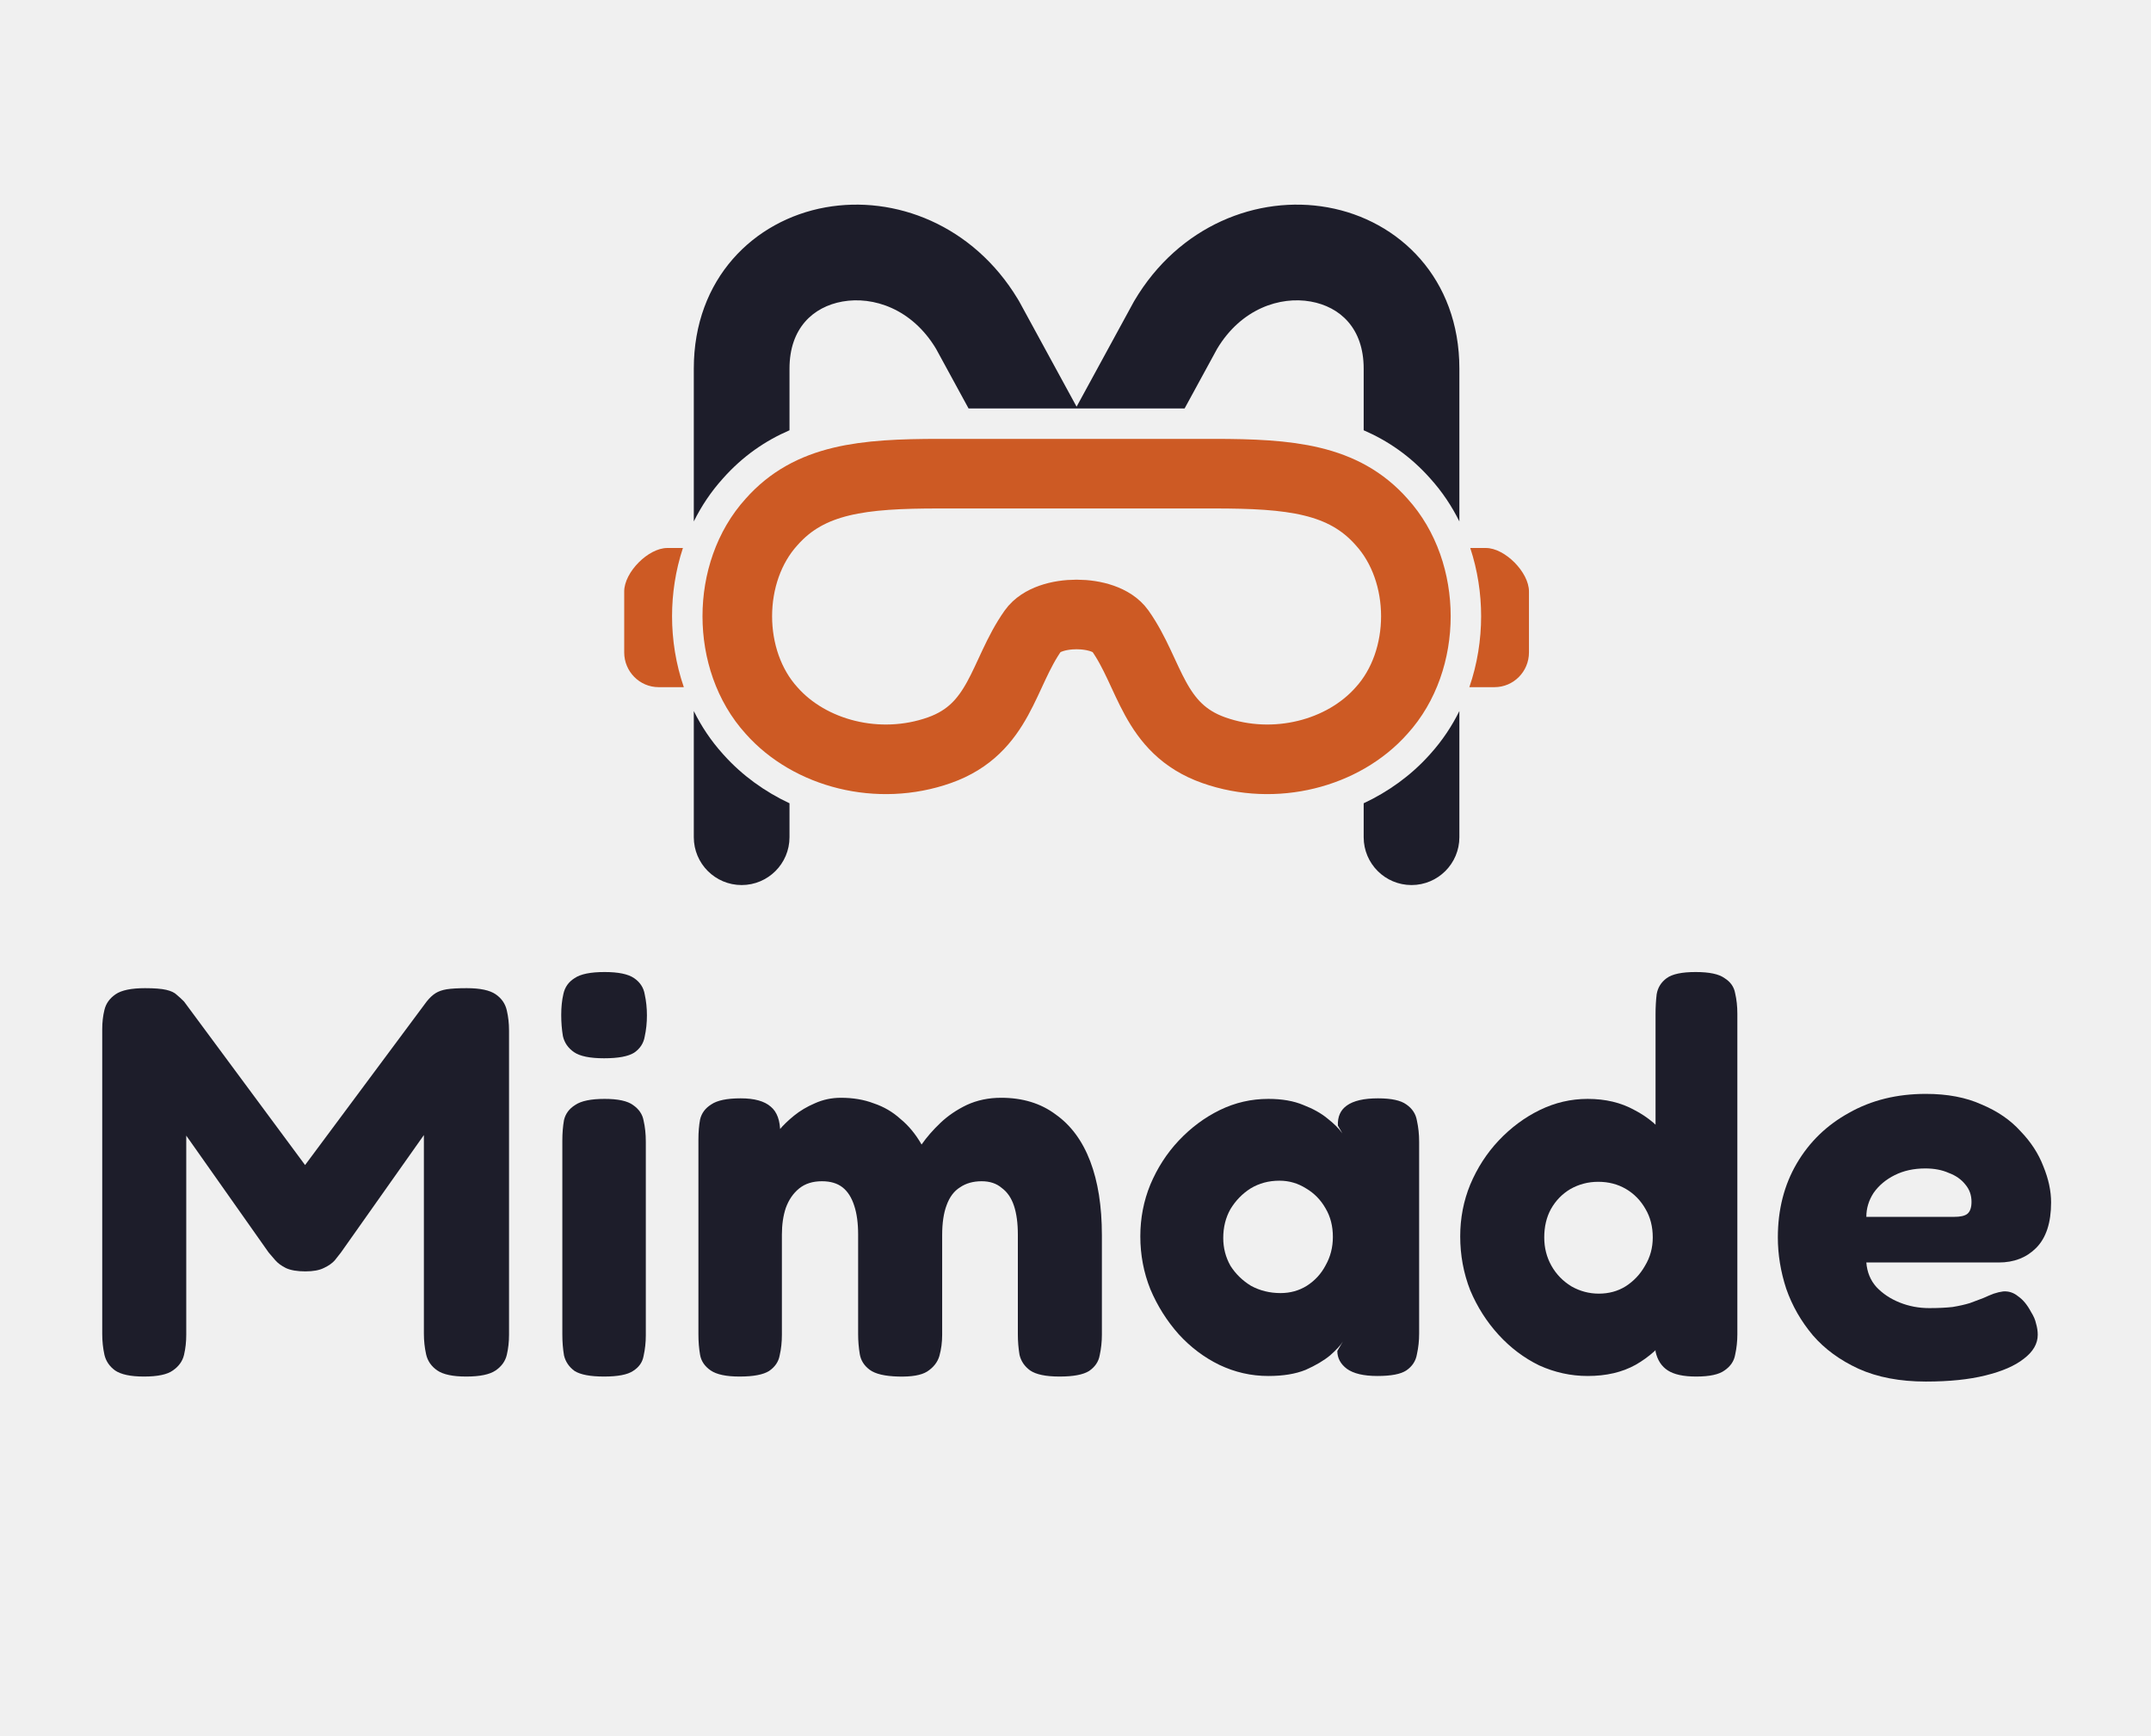
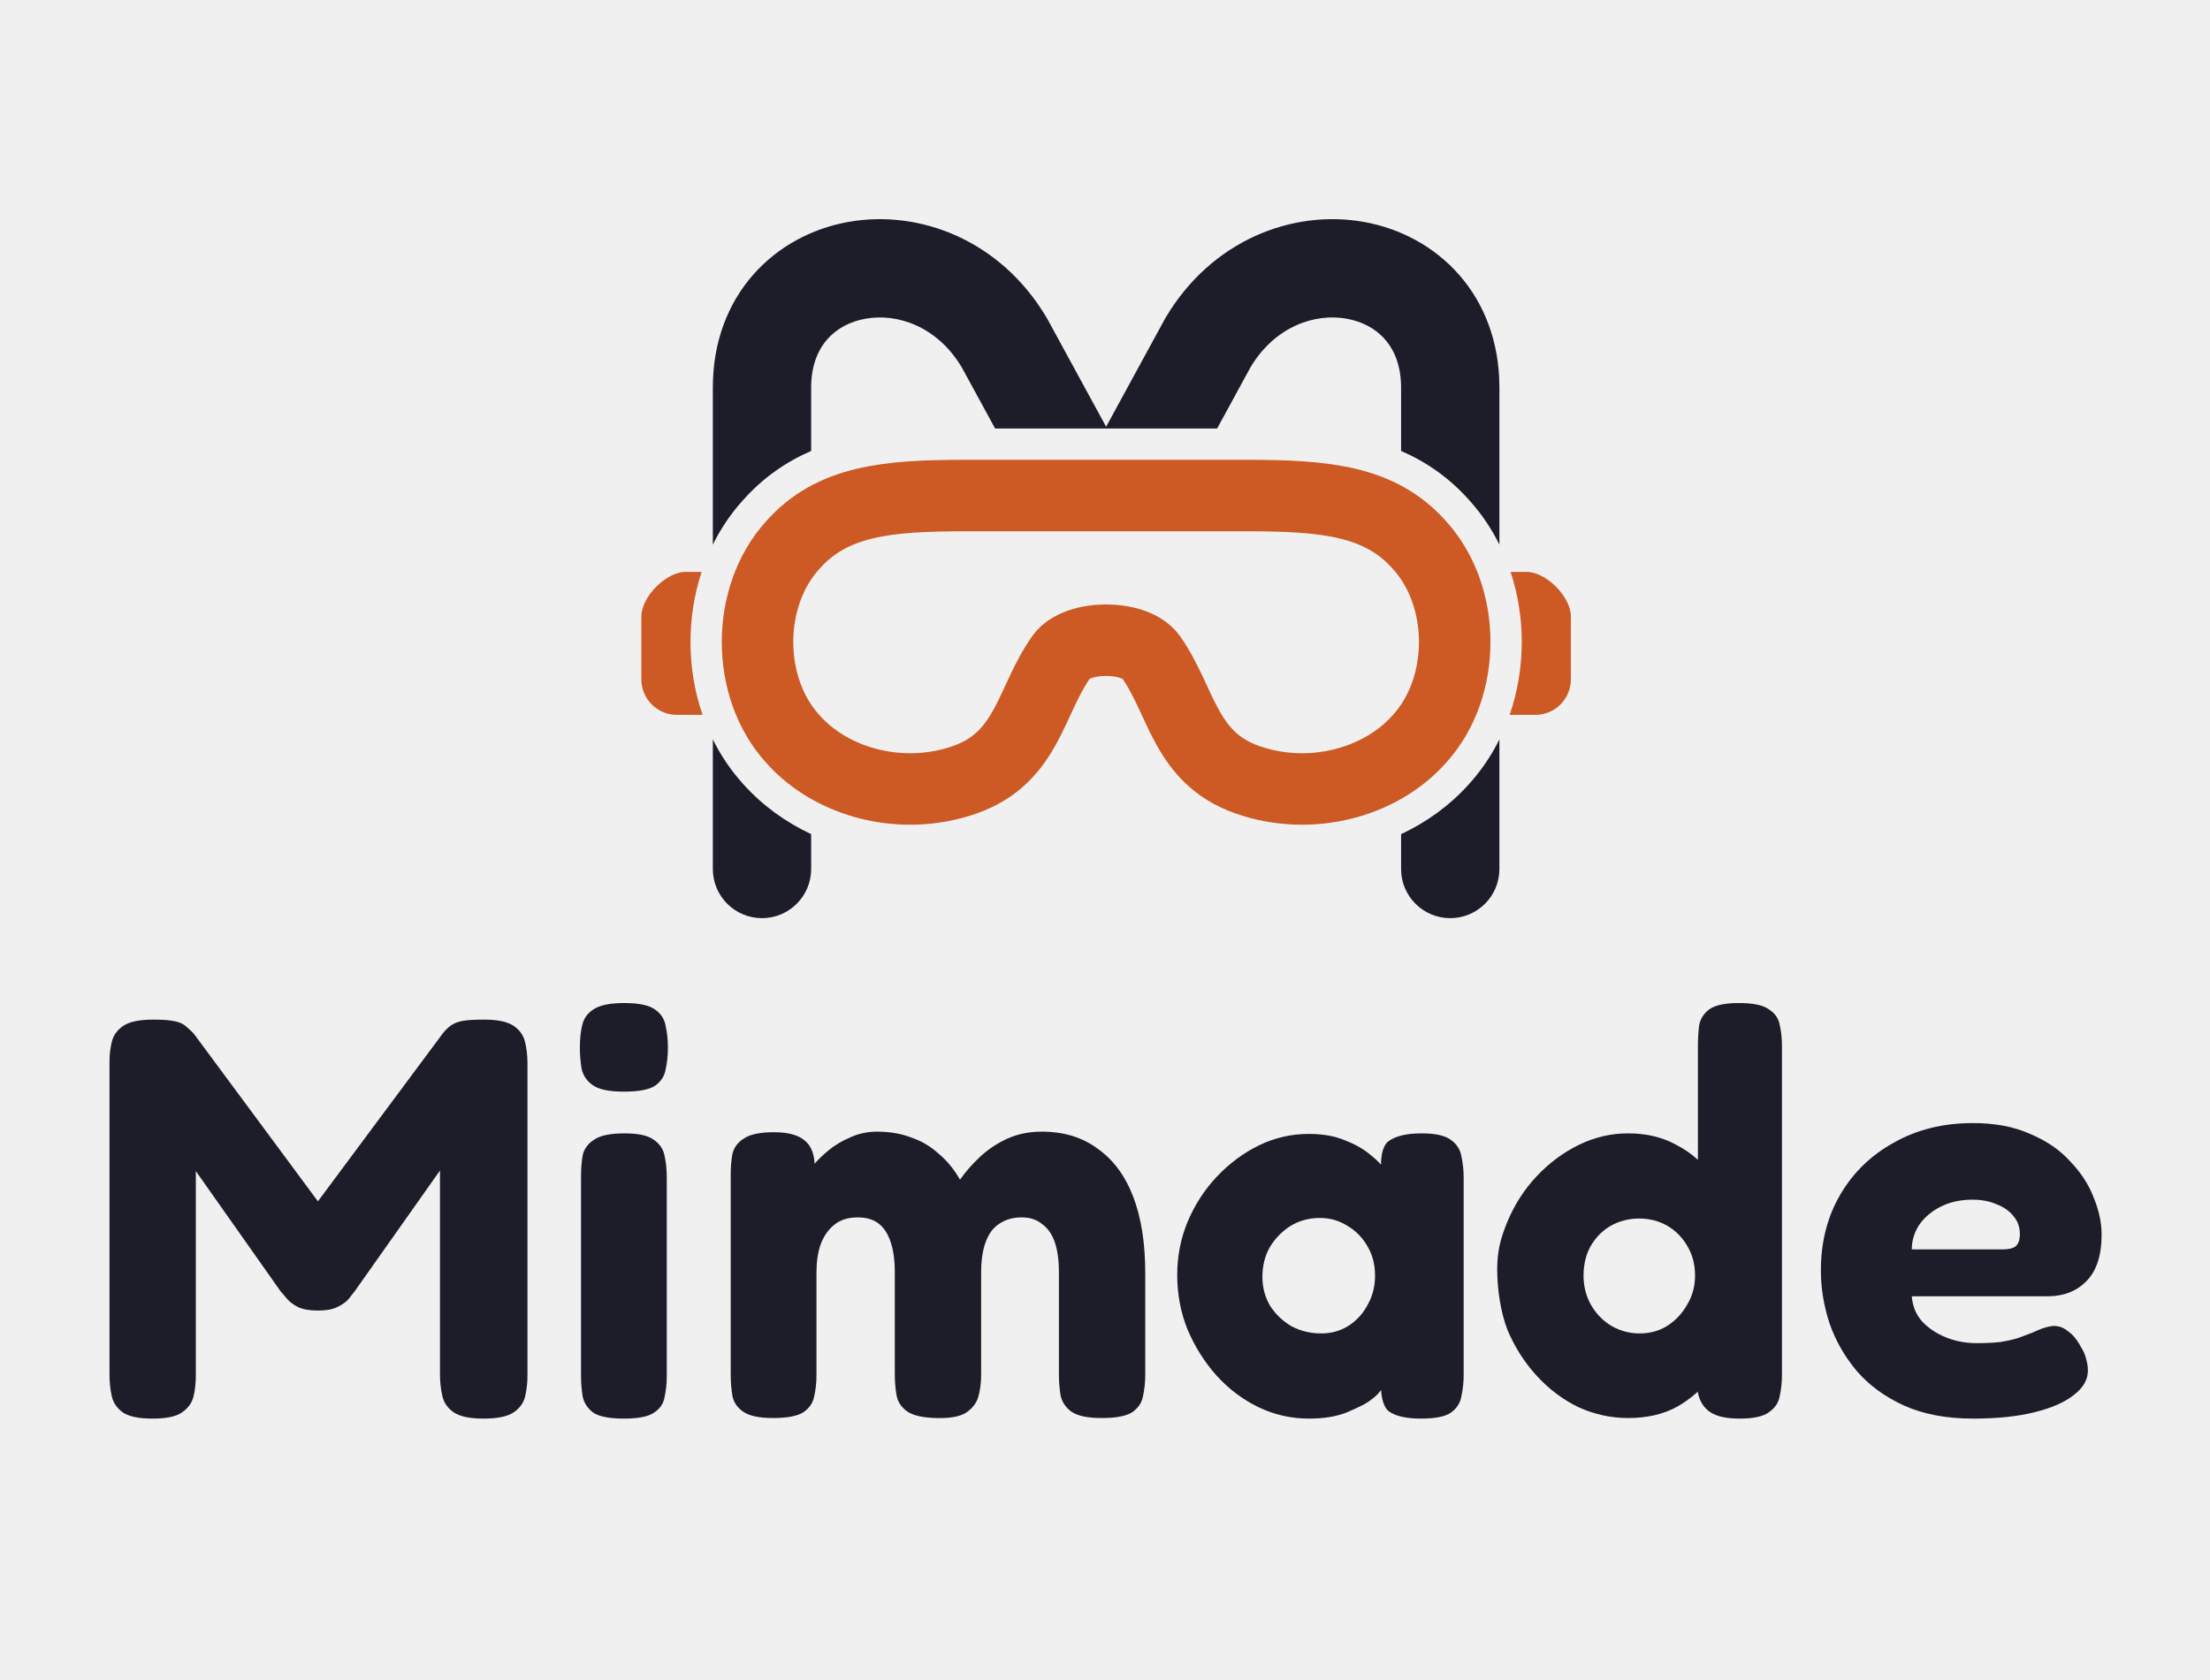
- <svg xmlns="http://www.w3.org/2000/svg" width="989" height="798" viewBox="0 0 989 798" fill="none">
-   <path d="M313.997 252C310.603 262.286 309 272.988 309 283.384C309 294.196 310.735 305.338 314.414 316H302.848C294.095 316 287 308.837 287 300V272C287 263.163 298.057 252 306.81 252H313.997ZM683.19 252C691.943 252 703 263.163 703 272V300C703 308.837 695.905 316 687.152 316H675.586C679.265 305.338 681 294.196 681 283.384C681 272.988 679.397 262.286 676.003 252H683.19Z" fill="#CD5A24" />
-   <path d="M319 326.982C322.468 333.982 326.88 340.625 332.309 346.648L332.923 347.335C341.34 356.65 351.629 364.07 363 369.396V385C363 397.15 353.15 407 341 407C328.85 407 319 397.15 319 385V326.982ZM671 385C671 397.15 661.15 407 649 407C636.85 407 627 397.15 627 385V369.396C638.371 364.07 648.66 356.65 657.077 347.335L657.691 346.648C663.12 340.625 667.532 333.982 671 326.982V385ZM521.559 138.315C542.02 103.682 578.284 89.584 610.452 95.362C643.355 101.273 671 128.099 671 169.5V239.785C667.524 232.769 663.099 226.112 657.653 220.077C648.451 209.691 638.043 202.644 627 197.865V169.5C627 150.919 616.144 141.089 602.673 138.669C588.531 136.128 570.644 141.96 559.593 160.444L544.672 187.824H445.327L430.406 160.444C419.355 141.961 401.469 136.128 387.327 138.669C373.856 141.089 363 150.919 363 169.5V197.865C351.957 202.644 341.549 209.691 332.347 220.077C326.901 226.112 322.476 232.769 319 239.785V169.5C319 128.099 346.645 101.273 379.548 95.362C411.465 89.629 447.413 103.462 467.959 137.507L468.441 138.315L468.817 138.978L495 187.024L521.183 138.978L521.559 138.315Z" fill="#1D1D2A" />
-   <path d="M354.775 240C372.303 220.192 396.843 217.824 431.899 217.824H558.101C593.157 217.824 617.697 220.192 635.225 240C656.258 263.109 656.258 303.658 635.225 326.767C617.697 346.575 586.146 354.904 558.101 345C530.056 335.096 529.022 309.808 515 290C507.989 280.096 482.011 280.096 475 290C460.978 309.808 459.944 335.096 431.899 345C403.854 354.904 372.303 346.575 354.775 326.767C333.742 303.658 333.742 263.109 354.775 240Z" stroke="#CD5A24" stroke-width="32" stroke-linecap="round" stroke-linejoin="round" />
-   <path d="M66.191 633.022C60.05 633.022 55.614 632.084 52.885 630.207C50.326 628.331 48.706 625.943 48.023 623.043C47.341 619.972 47 616.731 47 613.319V473.355C47 470.114 47.341 467.129 48.023 464.4C48.706 461.5 50.412 459.111 53.141 457.235C55.87 455.359 60.391 454.42 66.703 454.42C70.967 454.42 74.208 454.676 76.426 455.188C78.643 455.7 80.264 456.467 81.287 457.491C82.311 458.344 83.42 459.367 84.614 460.561L142.186 538.348H138.348L196.176 460.561C197.54 458.856 198.905 457.576 200.27 456.723C201.634 455.87 203.34 455.273 205.387 454.932C207.605 454.591 210.675 454.42 214.599 454.42C220.74 454.42 225.175 455.359 227.904 457.235C230.634 459.111 232.34 461.585 233.022 464.655C233.704 467.555 234.045 470.626 234.045 473.867V613.831C234.045 617.072 233.704 620.143 233.022 623.043C232.34 625.943 230.634 628.331 227.904 630.207C225.175 632.084 220.655 633.022 214.343 633.022C208.202 633.022 203.767 632.084 201.037 630.207C198.308 628.331 196.602 625.857 195.92 622.787C195.238 619.716 194.896 616.561 194.896 613.319V521.972L156.771 575.962C156.088 576.814 155.15 578.009 153.956 579.544C152.762 580.908 151.056 582.103 148.839 583.126C146.792 584.15 143.977 584.661 140.395 584.661C136.642 584.661 133.657 584.15 131.439 583.126C129.392 582.103 127.772 580.908 126.577 579.544C125.383 578.179 124.36 576.985 123.507 575.962L85.637 522.228V613.831C85.637 617.072 85.296 620.143 84.614 623.043C83.931 625.943 82.226 628.331 79.496 630.207C76.938 632.084 72.502 633.022 66.191 633.022Z" fill="#1D1D2A" />
-   <path d="M277.746 633.022C271.434 633.022 266.913 632.169 264.184 630.463C261.625 628.587 260.005 626.199 259.322 623.299C258.811 620.228 258.555 617.072 258.555 613.831V524.53C258.555 521.119 258.811 517.963 259.322 515.063C260.005 512.163 261.711 509.86 264.44 508.154C267.169 506.278 271.69 505.34 278.001 505.34C284.142 505.34 288.492 506.278 291.051 508.154C293.78 510.031 295.401 512.419 295.913 515.319C296.595 518.219 296.936 521.46 296.936 525.042V614.087C296.936 617.328 296.595 620.484 295.913 623.554C295.401 626.454 293.78 628.757 291.051 630.463C288.492 632.169 284.057 633.022 277.746 633.022ZM277.746 486.661C271.263 486.661 266.658 485.723 263.928 483.846C261.199 481.97 259.493 479.496 258.811 476.426C258.299 473.355 258.043 470.114 258.043 466.702C258.043 463.12 258.384 459.879 259.067 456.979C259.749 453.909 261.455 451.52 264.184 449.815C266.913 447.938 271.519 447 278.001 447C284.313 447 288.834 447.938 291.563 449.815C294.292 451.691 295.913 454.165 296.425 457.235C297.107 460.306 297.448 463.547 297.448 466.958C297.448 470.37 297.107 473.611 296.425 476.682C295.913 479.752 294.292 482.226 291.563 484.102C288.834 485.808 284.228 486.661 277.746 486.661Z" fill="#1D1D2A" />
-   <path d="M340.057 633.022C333.916 633.022 329.481 632.084 326.751 630.207C324.022 628.331 322.401 625.943 321.889 623.043C321.378 620.143 321.122 616.987 321.122 613.575V524.019C321.122 520.607 321.378 517.537 321.889 514.807C322.572 511.907 324.278 509.604 327.007 507.899C329.736 506.022 334.257 505.084 340.568 505.084C346.88 505.084 351.486 506.363 354.386 508.922C357.286 511.31 358.736 515.319 358.736 520.948L355.409 523.763C355.75 522.91 356.774 521.46 358.48 519.413C360.186 517.366 362.403 515.234 365.133 513.016C367.862 510.798 371.018 508.922 374.6 507.387C378.353 505.681 382.362 504.828 386.626 504.828C392.255 504.828 397.288 505.681 401.723 507.387C406.329 508.922 410.423 511.31 414.005 514.551C417.758 517.622 420.999 521.545 423.728 526.322C426.116 522.91 429.016 519.584 432.428 516.342C435.84 513.101 439.848 510.372 444.454 508.154C449.23 505.937 454.519 504.828 460.318 504.828C470.212 504.828 478.571 507.387 485.394 512.504C492.388 517.451 497.676 524.616 501.259 533.998C504.841 543.38 506.632 554.724 506.632 568.029V613.831C506.632 617.072 506.291 620.228 505.609 623.299C505.097 626.199 503.476 628.587 500.747 630.463C498.018 632.169 493.497 633.022 487.185 633.022C480.874 633.022 476.353 632.084 473.624 630.207C471.065 628.331 469.445 625.943 468.762 623.043C468.251 619.972 467.995 616.816 467.995 613.575V567.773C467.995 562.485 467.398 558.05 466.204 554.468C465.01 550.886 463.133 548.156 460.574 546.28C458.186 544.233 455.116 543.209 451.363 543.209C447.439 543.209 444.113 544.148 441.384 546.024C438.654 547.73 436.607 550.459 435.243 554.212C433.878 557.794 433.196 562.4 433.196 568.029V613.831C433.196 617.243 432.769 620.484 431.916 623.554C431.063 626.454 429.187 628.843 426.287 630.719C423.558 632.425 419.122 633.192 412.981 633.022C406.84 632.851 402.49 631.828 399.932 629.951C397.373 628.075 395.838 625.687 395.326 622.787C394.814 619.716 394.558 616.646 394.558 613.575V567.773C394.558 562.485 393.961 558.05 392.767 554.468C391.573 550.715 389.782 547.9 387.394 546.024C385.006 544.148 381.85 543.209 377.926 543.209C373.662 543.209 370.165 544.318 367.435 546.536C364.706 548.753 362.659 551.739 361.294 555.491C360.1 559.074 359.503 563.168 359.503 567.773V613.831C359.503 617.243 359.162 620.399 358.48 623.299C357.968 626.199 356.347 628.587 353.618 630.463C350.889 632.169 346.368 633.022 340.057 633.022Z" fill="#1D1D2A" />
-   <path d="M633.308 632.766C626.996 632.766 622.305 631.657 619.235 629.44C616.335 627.222 614.885 624.493 614.885 621.252L617.444 616.902C616.42 618.608 614.458 620.74 611.559 623.299C608.659 625.687 604.906 627.904 600.3 629.951C595.694 631.828 589.98 632.766 583.156 632.766C575.309 632.766 567.804 631.06 560.639 627.648C553.645 624.237 547.419 619.546 541.96 613.575C536.502 607.434 532.152 600.526 528.911 592.849C525.84 585.173 524.305 577.07 524.305 568.541C524.305 560.183 525.84 552.25 528.911 544.745C532.152 537.068 536.502 530.33 541.96 524.53C547.59 518.56 553.901 513.869 560.895 510.457C567.889 507.046 575.309 505.34 583.156 505.34C589.468 505.34 594.841 506.278 599.276 508.154C603.712 509.86 607.379 511.907 610.279 514.295C613.35 516.684 615.653 518.986 617.188 521.204L615.141 517.622C614.97 513.528 616.335 510.457 619.235 508.41C622.305 506.193 627.082 505.084 633.564 505.084C639.705 505.084 644.055 506.022 646.614 507.899C649.343 509.775 650.963 512.248 651.475 515.319C652.158 518.389 652.499 521.631 652.499 525.042V613.319C652.499 616.561 652.158 619.716 651.475 622.787C650.963 625.857 649.343 628.331 646.614 630.207C644.055 631.913 639.62 632.766 633.308 632.766ZM588.786 594.64C593.221 594.64 597.229 593.532 600.812 591.314C604.565 588.926 607.464 585.77 609.511 581.847C611.729 577.923 612.838 573.573 612.838 568.797C612.838 563.85 611.729 559.5 609.511 555.747C607.294 551.824 604.309 548.753 600.556 546.536C596.803 544.148 592.709 542.954 588.274 542.954C583.327 542.954 578.892 544.148 574.968 546.536C571.215 548.924 568.145 552.08 565.757 556.003C563.539 559.927 562.43 564.362 562.43 569.309C562.43 573.915 563.539 578.179 565.757 582.103C568.145 585.855 571.301 588.926 575.224 591.314C579.318 593.532 583.839 594.64 588.786 594.64Z" fill="#1D1D2A" />
-   <path d="M729.981 632.766C722.304 632.766 714.884 631.145 707.719 627.904C700.725 624.493 694.499 619.802 689.04 613.831C683.582 607.861 679.232 601.037 675.991 593.361C672.92 585.514 671.385 577.241 671.385 568.541C671.385 560.183 672.92 552.25 675.991 544.745C679.232 537.068 683.582 530.33 689.04 524.53C694.67 518.56 700.981 513.869 707.975 510.457C714.969 507.046 722.304 505.34 729.981 505.34C738.169 505.34 745.333 507.046 751.474 510.457C757.786 513.698 763.074 518.219 767.338 524.019C771.603 529.819 774.759 536.557 776.806 544.233C779.023 551.909 780.217 559.927 780.388 568.285C780.559 576.985 779.535 585.173 777.318 592.849C775.271 600.526 772.115 607.349 767.85 613.319C763.586 619.29 758.297 624.066 751.986 627.648C745.845 631.06 738.51 632.766 729.981 632.766ZM735.098 594.896C739.704 594.896 743.798 593.788 747.38 591.57C751.133 589.182 754.118 586.026 756.336 582.103C758.724 578.179 759.918 573.829 759.918 569.053C759.918 564.106 758.809 559.756 756.592 556.003C754.374 552.08 751.389 549.009 747.636 546.792C743.883 544.574 739.619 543.465 734.842 543.465C730.236 543.465 725.972 544.574 722.048 546.792C718.296 549.009 715.31 552.08 713.093 556.003C711.046 559.756 710.022 564.106 710.022 569.053C710.022 573.829 711.131 578.179 713.349 582.103C715.566 586.026 718.637 589.182 722.56 591.57C726.484 593.788 730.663 594.896 735.098 594.896ZM779.876 633.022C774.076 633.022 769.727 632.084 766.827 630.207C763.927 628.331 762.05 625.431 761.197 621.507V466.447C761.197 463.205 761.368 460.135 761.709 457.235C762.221 454.165 763.756 451.691 766.315 449.815C768.874 447.938 773.309 447 779.62 447C785.932 447 790.367 447.938 792.926 449.815C795.655 451.52 797.276 453.823 797.788 456.723C798.47 459.623 798.811 462.779 798.811 466.191V613.575C798.811 616.816 798.47 619.972 797.788 623.043C797.276 625.943 795.655 628.331 792.926 630.207C790.367 632.084 786.017 633.022 779.876 633.022Z" fill="#1D1D2A" />
-   <path d="M885.493 635.325C873.552 635.325 863.231 633.363 854.531 629.44C846.002 625.516 839.008 620.399 833.55 614.087C828.091 607.605 823.997 600.44 821.268 592.593C818.709 584.747 817.43 576.9 817.43 569.053C817.43 556.259 820.329 544.915 826.129 535.021C831.929 525.127 839.947 517.366 850.182 511.737C860.417 505.937 872.187 503.037 885.493 503.037C895.386 503.037 903.916 504.657 911.08 507.899C918.415 510.969 924.386 515.063 928.991 520.181C933.768 525.127 937.265 530.501 939.482 536.301C941.87 542.101 943.065 547.645 943.065 552.933C943.065 562.315 940.762 569.309 936.156 573.915C931.721 578.35 926.006 580.567 919.012 580.567H858.114C858.455 585.002 859.99 588.755 862.72 591.826C865.619 594.896 869.202 597.285 873.466 598.99C877.731 600.696 882.251 601.549 887.028 601.549C891.122 601.549 894.704 601.379 897.774 601.037C900.845 600.526 903.489 599.929 905.707 599.246C907.924 598.393 909.971 597.626 911.848 596.943C913.724 596.09 915.345 595.408 916.709 594.896C918.245 594.385 919.695 594.043 921.059 593.873C923.618 593.702 925.921 594.47 927.968 596.176C930.186 597.711 932.147 600.099 933.853 603.34C935.047 605.217 935.815 607.008 936.156 608.714C936.668 610.419 936.924 612.125 936.924 613.831C936.924 617.925 934.791 621.593 930.527 624.834C926.433 628.075 920.548 630.634 912.871 632.51C905.366 634.387 896.239 635.325 885.493 635.325ZM858.114 559.585H898.542C901.272 559.585 903.233 559.159 904.427 558.306C905.792 557.283 906.474 555.406 906.474 552.677C906.474 549.606 905.536 546.962 903.66 544.745C901.783 542.356 899.225 540.565 895.983 539.371C892.913 538.007 889.331 537.324 885.237 537.324C879.949 537.324 875.257 538.348 871.163 540.395C867.069 542.442 863.828 545.171 861.44 548.583C859.223 551.994 858.114 555.662 858.114 559.585Z" fill="#1D1D2A" />
+ <svg xmlns="http://www.w3.org/2000/svg" width="989" height="752" viewBox="0 0 989 752" fill="none">
+   <g clip-path="url(#clip0_376_237)">
+     <path d="M313.997 256C310.603 266.286 309 276.988 309 287.384C309 298.196 310.735 309.338 314.414 320H302.848C294.095 320 287 312.837 287 304V276C287 267.163 298.057 256 306.81 256H313.997ZM683.19 256C691.943 256 703 267.163 703 276V304C703 312.837 695.905 320 687.152 320H675.586C679.265 309.338 681 298.196 681 287.384C681 276.988 679.397 266.286 676.003 256H683.19Z" fill="#CD5A24" />
+     <path d="M319 330.982C322.468 337.982 326.88 344.625 332.309 350.648L332.923 351.335C341.34 360.65 351.629 368.07 363 373.396V389C363 401.15 353.15 411 341 411C328.85 411 319 401.15 319 389V330.982ZM671 389C671 401.15 661.15 411 649 411C636.85 411 627 401.15 627 389V373.396C638.371 368.07 648.66 360.65 657.077 351.335L657.691 350.648C663.12 344.625 667.532 337.982 671 330.982V389ZM521.559 142.315C542.02 107.682 578.284 93.584 610.452 99.362C643.355 105.273 671 132.099 671 173.5V243.785C667.524 236.769 663.099 230.112 657.653 224.077C648.451 213.691 638.043 206.644 627 201.865V173.5C627 154.919 616.144 145.089 602.673 142.669C588.531 140.128 570.644 145.96 559.593 164.444L544.672 191.824H445.327L430.406 164.444C419.355 145.961 401.469 140.128 387.327 142.669C373.856 145.089 363 154.919 363 173.5V201.865C351.957 206.644 341.549 213.691 332.347 224.077C326.901 230.112 322.476 236.769 319 243.785V173.5C319 132.099 346.645 105.273 379.548 99.362C411.465 93.629 447.413 107.462 467.959 141.507L468.441 142.315L468.817 142.978L495 191.024L521.183 142.978L521.559 142.315Z" fill="#1D1D2A" />
+     <path d="M354.775 244C372.303 224.192 396.843 221.824 431.899 221.824H558.101C593.157 221.824 617.697 224.192 635.225 244C656.258 267.109 656.258 307.658 635.225 330.767C617.697 350.575 586.146 358.904 558.101 349C530.056 339.096 529.022 313.808 515 294C507.989 284.096 482.011 284.096 475 294C460.978 313.808 459.944 339.096 431.899 349C403.854 358.904 372.303 350.575 354.775 330.767C333.742 307.658 333.742 267.109 354.775 244Z" stroke="#CD5A24" stroke-width="32" stroke-linecap="round" stroke-linejoin="round" />
+   </g>
+   <path d="M68.191 635.022C62.05 635.022 57.614 634.084 54.885 632.207C52.326 630.331 50.706 627.943 50.023 625.043C49.341 621.972 49 618.731 49 615.319V475.355C49 472.114 49.341 469.129 50.023 466.4C50.706 463.5 52.412 461.111 55.141 459.235C57.87 457.359 62.391 456.42 68.703 456.42C72.967 456.42 76.208 456.676 78.426 457.188C80.643 457.7 82.264 458.467 83.287 459.491C84.311 460.344 85.42 461.367 86.614 462.561L144.186 540.348H140.348L198.176 462.561C199.54 460.856 200.905 459.576 202.27 458.723C203.634 457.87 205.34 457.273 207.387 456.932C209.605 456.591 212.675 456.42 216.599 456.42C222.74 456.42 227.175 457.359 229.904 459.235C232.634 461.111 234.34 463.585 235.022 466.655C235.704 469.555 236.045 472.626 236.045 475.867V615.831C236.045 619.072 235.704 622.143 235.022 625.043C234.34 627.943 232.634 630.331 229.904 632.207C227.175 634.084 222.655 635.022 216.343 635.022C210.202 635.022 205.767 634.084 203.037 632.207C200.308 630.331 198.602 627.857 197.92 624.787C197.238 621.716 196.896 618.561 196.896 615.319V523.972L158.771 577.962C158.088 578.814 157.15 580.009 155.956 581.544C154.762 582.908 153.056 584.103 150.839 585.126C148.792 586.15 145.977 586.661 142.395 586.661C138.642 586.661 135.657 586.15 133.439 585.126C131.392 584.103 129.772 582.908 128.577 581.544C127.383 580.179 126.36 578.985 125.507 577.962L87.637 524.228V615.831C87.637 619.072 87.296 622.143 86.614 625.043C85.931 627.943 84.226 630.331 81.496 632.207C78.938 634.084 74.502 635.022 68.191 635.022Z" fill="#1D1D2A" />
+   <path d="M279.203 635.022C272.891 635.022 268.37 634.169 265.641 632.463C263.082 630.587 261.462 628.199 260.779 625.299C260.268 622.228 260.012 619.072 260.012 615.831V526.53C260.012 523.119 260.268 519.963 260.779 517.063C261.462 514.163 263.168 511.86 265.897 510.154C268.626 508.278 273.147 507.34 279.458 507.34C285.599 507.34 289.949 508.278 292.508 510.154C295.237 512.031 296.858 514.419 297.37 517.319C298.052 520.219 298.393 523.46 298.393 527.042V616.087C298.393 619.328 298.052 622.484 297.37 625.554C296.858 628.454 295.237 630.757 292.508 632.463C289.949 634.169 285.514 635.022 279.203 635.022ZM279.203 488.661C272.72 488.661 268.115 487.723 265.385 485.846C262.656 483.97 260.95 481.496 260.268 478.426C259.756 475.355 259.5 472.114 259.5 468.702C259.5 465.12 259.841 461.879 260.524 458.979C261.206 455.909 262.912 453.52 265.641 451.815C268.37 449.938 272.976 449 279.458 449C285.77 449 290.29 449.938 293.02 451.815C295.749 453.691 297.37 456.165 297.881 459.235C298.564 462.306 298.905 465.547 298.905 468.958C298.905 472.37 298.564 475.611 297.881 478.682C297.37 481.752 295.749 484.226 293.02 486.102C290.29 487.808 285.685 488.661 279.203 488.661Z" fill="#1D1D2A" />
+   <path d="M345.935 634.766C339.794 634.766 335.359 633.828 332.629 631.951C329.9 630.075 328.279 627.687 327.768 624.787C327.256 621.887 327 618.731 327 615.319V525.763C327 522.351 327.256 519.281 327.768 516.551C328.45 513.651 330.156 511.348 332.885 509.643C335.614 507.766 340.135 506.828 346.447 506.828C352.758 506.828 357.364 508.107 360.264 510.666C363.164 513.054 364.614 517.063 364.614 522.692L361.287 525.507C361.629 524.654 362.652 523.204 364.358 521.157C366.064 519.11 368.281 516.978 371.011 514.76C373.74 512.543 376.896 510.666 380.478 509.131C384.231 507.425 388.24 506.572 392.504 506.572C398.133 506.572 403.166 507.425 407.601 509.131C412.207 510.666 416.301 513.054 419.883 516.295C423.636 519.366 426.877 523.289 429.606 528.066C431.994 524.654 434.894 521.328 438.306 518.087C441.718 514.845 445.726 512.116 450.332 509.899C455.109 507.681 460.397 506.572 466.197 506.572C476.09 506.572 484.449 509.131 491.272 514.248C498.266 519.195 503.554 526.36 507.137 535.742C510.719 545.124 512.51 556.468 512.51 569.774V615.575C512.51 618.816 512.169 621.972 511.487 625.043C510.975 627.943 509.354 630.331 506.625 632.207C503.896 633.913 499.375 634.766 493.064 634.766C486.752 634.766 482.231 633.828 479.502 631.951C476.943 630.075 475.323 627.687 474.64 624.787C474.129 621.716 473.873 618.561 473.873 615.319V569.518C473.873 564.23 473.276 559.794 472.082 556.212C470.888 552.63 469.011 549.9 466.452 548.024C464.064 545.977 460.994 544.954 457.241 544.954C453.317 544.954 449.991 545.892 447.262 547.768C444.532 549.474 442.485 552.203 441.121 555.956C439.756 559.538 439.074 564.144 439.074 569.774V615.575C439.074 618.987 438.647 622.228 437.794 625.299C436.941 628.199 435.065 630.587 432.165 632.463C429.436 634.169 425.001 634.937 418.859 634.766C412.718 634.595 408.369 633.572 405.81 631.696C403.251 629.819 401.716 627.431 401.204 624.531C400.692 621.46 400.436 618.39 400.436 615.319V569.518C400.436 564.23 399.839 559.794 398.645 556.212C397.451 552.459 395.66 549.645 393.272 547.768C390.884 545.892 387.728 544.954 383.805 544.954C379.54 544.954 376.043 546.062 373.314 548.28C370.584 550.498 368.537 553.483 367.173 557.236C365.978 560.818 365.381 564.912 365.381 569.518V615.575C365.381 618.987 365.04 622.143 364.358 625.043C363.846 627.943 362.226 630.331 359.496 632.207C356.767 633.913 352.246 634.766 345.935 634.766Z" fill="#1D1D2A" />
+   <path d="M635.819 635.022C629.508 635.022 624.582 633.973 621.511 631.756C618.611 629.538 618.011 623.756 618.011 620.756L619.955 619.158C618.932 620.863 617.511 623.756 614.011 626.256C611.111 628.644 607.417 630.16 602.811 632.207C598.206 634.084 592.491 635.022 585.668 635.022C577.821 635.022 570.315 633.316 563.151 629.904C556.157 626.493 549.93 621.802 544.472 615.831C539.013 609.69 534.663 602.782 531.422 595.105C528.351 587.429 526.816 579.326 526.816 570.797C526.816 562.438 528.351 554.506 531.422 547.001C534.663 539.324 539.013 532.586 544.472 526.786C550.101 520.816 556.413 516.125 563.406 512.713C570.4 509.301 577.821 507.596 585.668 507.596C591.979 507.596 597.353 508.534 601.788 510.41C606.223 512.116 609.891 514.163 612.791 516.551C615.861 518.939 618.164 521.242 619.699 523.46L618.011 521.756C618.011 517.756 618.611 512.803 621.511 510.756C624.582 508.538 629.593 507.34 636.075 507.34C642.216 507.34 646.566 508.278 649.125 510.154C651.854 512.031 653.475 514.504 653.987 517.575C654.669 520.645 655.01 523.886 655.01 527.298V615.575C655.01 618.816 654.669 621.972 653.987 625.043C653.475 628.113 651.854 630.587 649.125 632.463C646.566 634.169 642.131 635.022 635.819 635.022ZM591.297 596.896C595.732 596.896 599.741 595.788 603.323 593.57C607.076 591.182 609.976 588.026 612.023 584.103C614.24 580.179 615.349 575.829 615.349 571.053C615.349 566.106 614.24 561.756 612.023 558.003C609.805 554.08 606.82 551.009 603.067 548.792C599.314 546.404 595.22 545.209 590.785 545.209C585.838 545.209 581.403 546.404 577.48 548.792C573.727 551.18 570.656 554.336 568.268 558.259C566.05 562.183 564.942 566.618 564.942 571.565C564.942 576.17 566.05 580.435 568.268 584.358C570.656 588.111 573.812 591.182 577.736 593.57C581.83 595.788 586.35 596.896 591.297 596.896Z" fill="#1D1D2A" />
+   <path d="M728.615 634.766C720.939 634.766 713.518 633.146 706.354 629.904C699.36 626.493 693.134 621.802 687.675 615.831C682.216 609.861 677.866 603.037 674.625 595.361C671.555 587.514 670.01 576.938 670.01 568.238C670.01 559.88 671.555 554.25 674.625 546.745C677.866 539.068 682.216 532.33 687.675 526.53C693.304 520.56 699.616 515.869 706.61 512.457C713.604 509.046 720.939 507.34 728.615 507.34C736.803 507.34 743.968 509.046 750.109 512.457C756.42 515.698 761.708 520.219 765.973 526.019C770.238 531.819 773.393 538.557 775.44 546.233C777.658 553.909 778.852 561.927 779.023 570.285C779.193 578.985 778.17 587.173 775.952 594.849C773.905 602.526 770.749 609.349 766.485 615.319C762.22 621.29 756.932 626.066 750.62 629.649C744.479 633.06 737.144 634.766 728.615 634.766ZM733.733 596.896C738.338 596.896 742.432 595.788 746.015 593.57C749.768 591.182 752.753 588.026 754.97 584.103C757.358 580.179 758.553 575.829 758.553 571.053C758.553 566.106 757.444 561.756 755.226 558.003C753.009 554.08 750.023 551.009 746.271 548.792C742.518 546.574 738.253 545.465 733.477 545.465C728.871 545.465 724.606 546.574 720.683 548.792C716.93 551.009 713.945 554.08 711.727 558.003C709.68 561.756 708.657 566.106 708.657 571.053C708.657 575.829 709.766 580.179 711.983 584.103C714.201 588.026 717.271 591.182 721.195 593.57C725.118 595.788 729.297 596.896 733.733 596.896ZM778.511 635.022C772.711 635.022 768.361 634.084 765.461 632.207C762.561 630.331 760.685 627.431 759.832 623.508V468.447C759.832 465.205 760.003 462.135 760.344 459.235C760.856 456.165 762.391 453.691 764.949 451.815C767.508 449.938 771.943 449 778.255 449C784.567 449 789.002 449.938 791.561 451.815C794.29 453.52 795.91 455.823 796.422 458.723C797.105 461.623 797.446 464.779 797.446 468.191V615.575C797.446 618.816 797.105 621.972 796.422 625.043C795.91 627.943 794.29 630.331 791.561 632.207C789.002 634.084 784.652 635.022 778.511 635.022Z" fill="#1D1D2A" />
+   <path d="M882.928 635.022C870.987 635.022 860.667 633.06 851.967 629.137C843.438 625.213 836.444 620.096 830.985 613.784C825.526 607.302 821.432 600.137 818.703 592.291C816.144 584.444 814.865 576.597 814.865 568.75C814.865 555.956 817.765 544.612 823.565 534.718C829.364 524.825 837.382 517.063 847.617 511.434C857.852 505.634 869.622 502.734 882.928 502.734C892.822 502.734 901.351 504.355 908.516 507.596C915.851 510.666 921.821 514.76 926.427 519.878C931.203 524.825 934.7 530.198 936.918 535.998C939.306 541.798 940.5 547.342 940.5 552.63C940.5 562.012 938.197 569.006 933.591 573.612C929.156 578.047 923.442 580.264 916.448 580.264H855.549C855.89 584.7 857.426 588.452 860.155 591.523C863.055 594.593 866.637 596.982 870.902 598.687C875.166 600.393 879.687 601.246 884.463 601.246C888.557 601.246 892.139 601.076 895.21 600.734C898.28 600.223 900.924 599.626 903.142 598.943C905.36 598.09 907.407 597.323 909.283 596.64C911.16 595.788 912.78 595.105 914.145 594.593C915.68 594.082 917.13 593.741 918.495 593.57C921.053 593.399 923.356 594.167 925.403 595.873C927.621 597.408 929.583 599.796 931.288 603.037C932.482 604.914 933.25 606.705 933.591 608.411C934.103 610.117 934.359 611.822 934.359 613.528C934.359 617.622 932.227 621.29 927.962 624.531C923.868 627.772 917.983 630.331 910.307 632.207C902.801 634.084 893.675 635.022 882.928 635.022ZM855.549 559.283H895.978C898.707 559.283 900.669 558.856 901.863 558.003C903.227 556.98 903.91 555.103 903.91 552.374C903.91 549.303 902.972 546.659 901.095 544.442C899.219 542.054 896.66 540.262 893.419 539.068C890.348 537.704 886.766 537.021 882.672 537.021C877.384 537.021 872.693 538.045 868.599 540.092C864.505 542.139 861.264 544.868 858.875 548.28C856.658 551.692 855.549 555.359 855.549 559.283Z" fill="#1D1D2A" />
+   <defs>
+     <clipPath id="clip0_376_237">
+       <rect width="416" height="312.896" fill="white" transform="translate(287 98.1042)" />
+     </clipPath>
+   </defs>
</svg>
